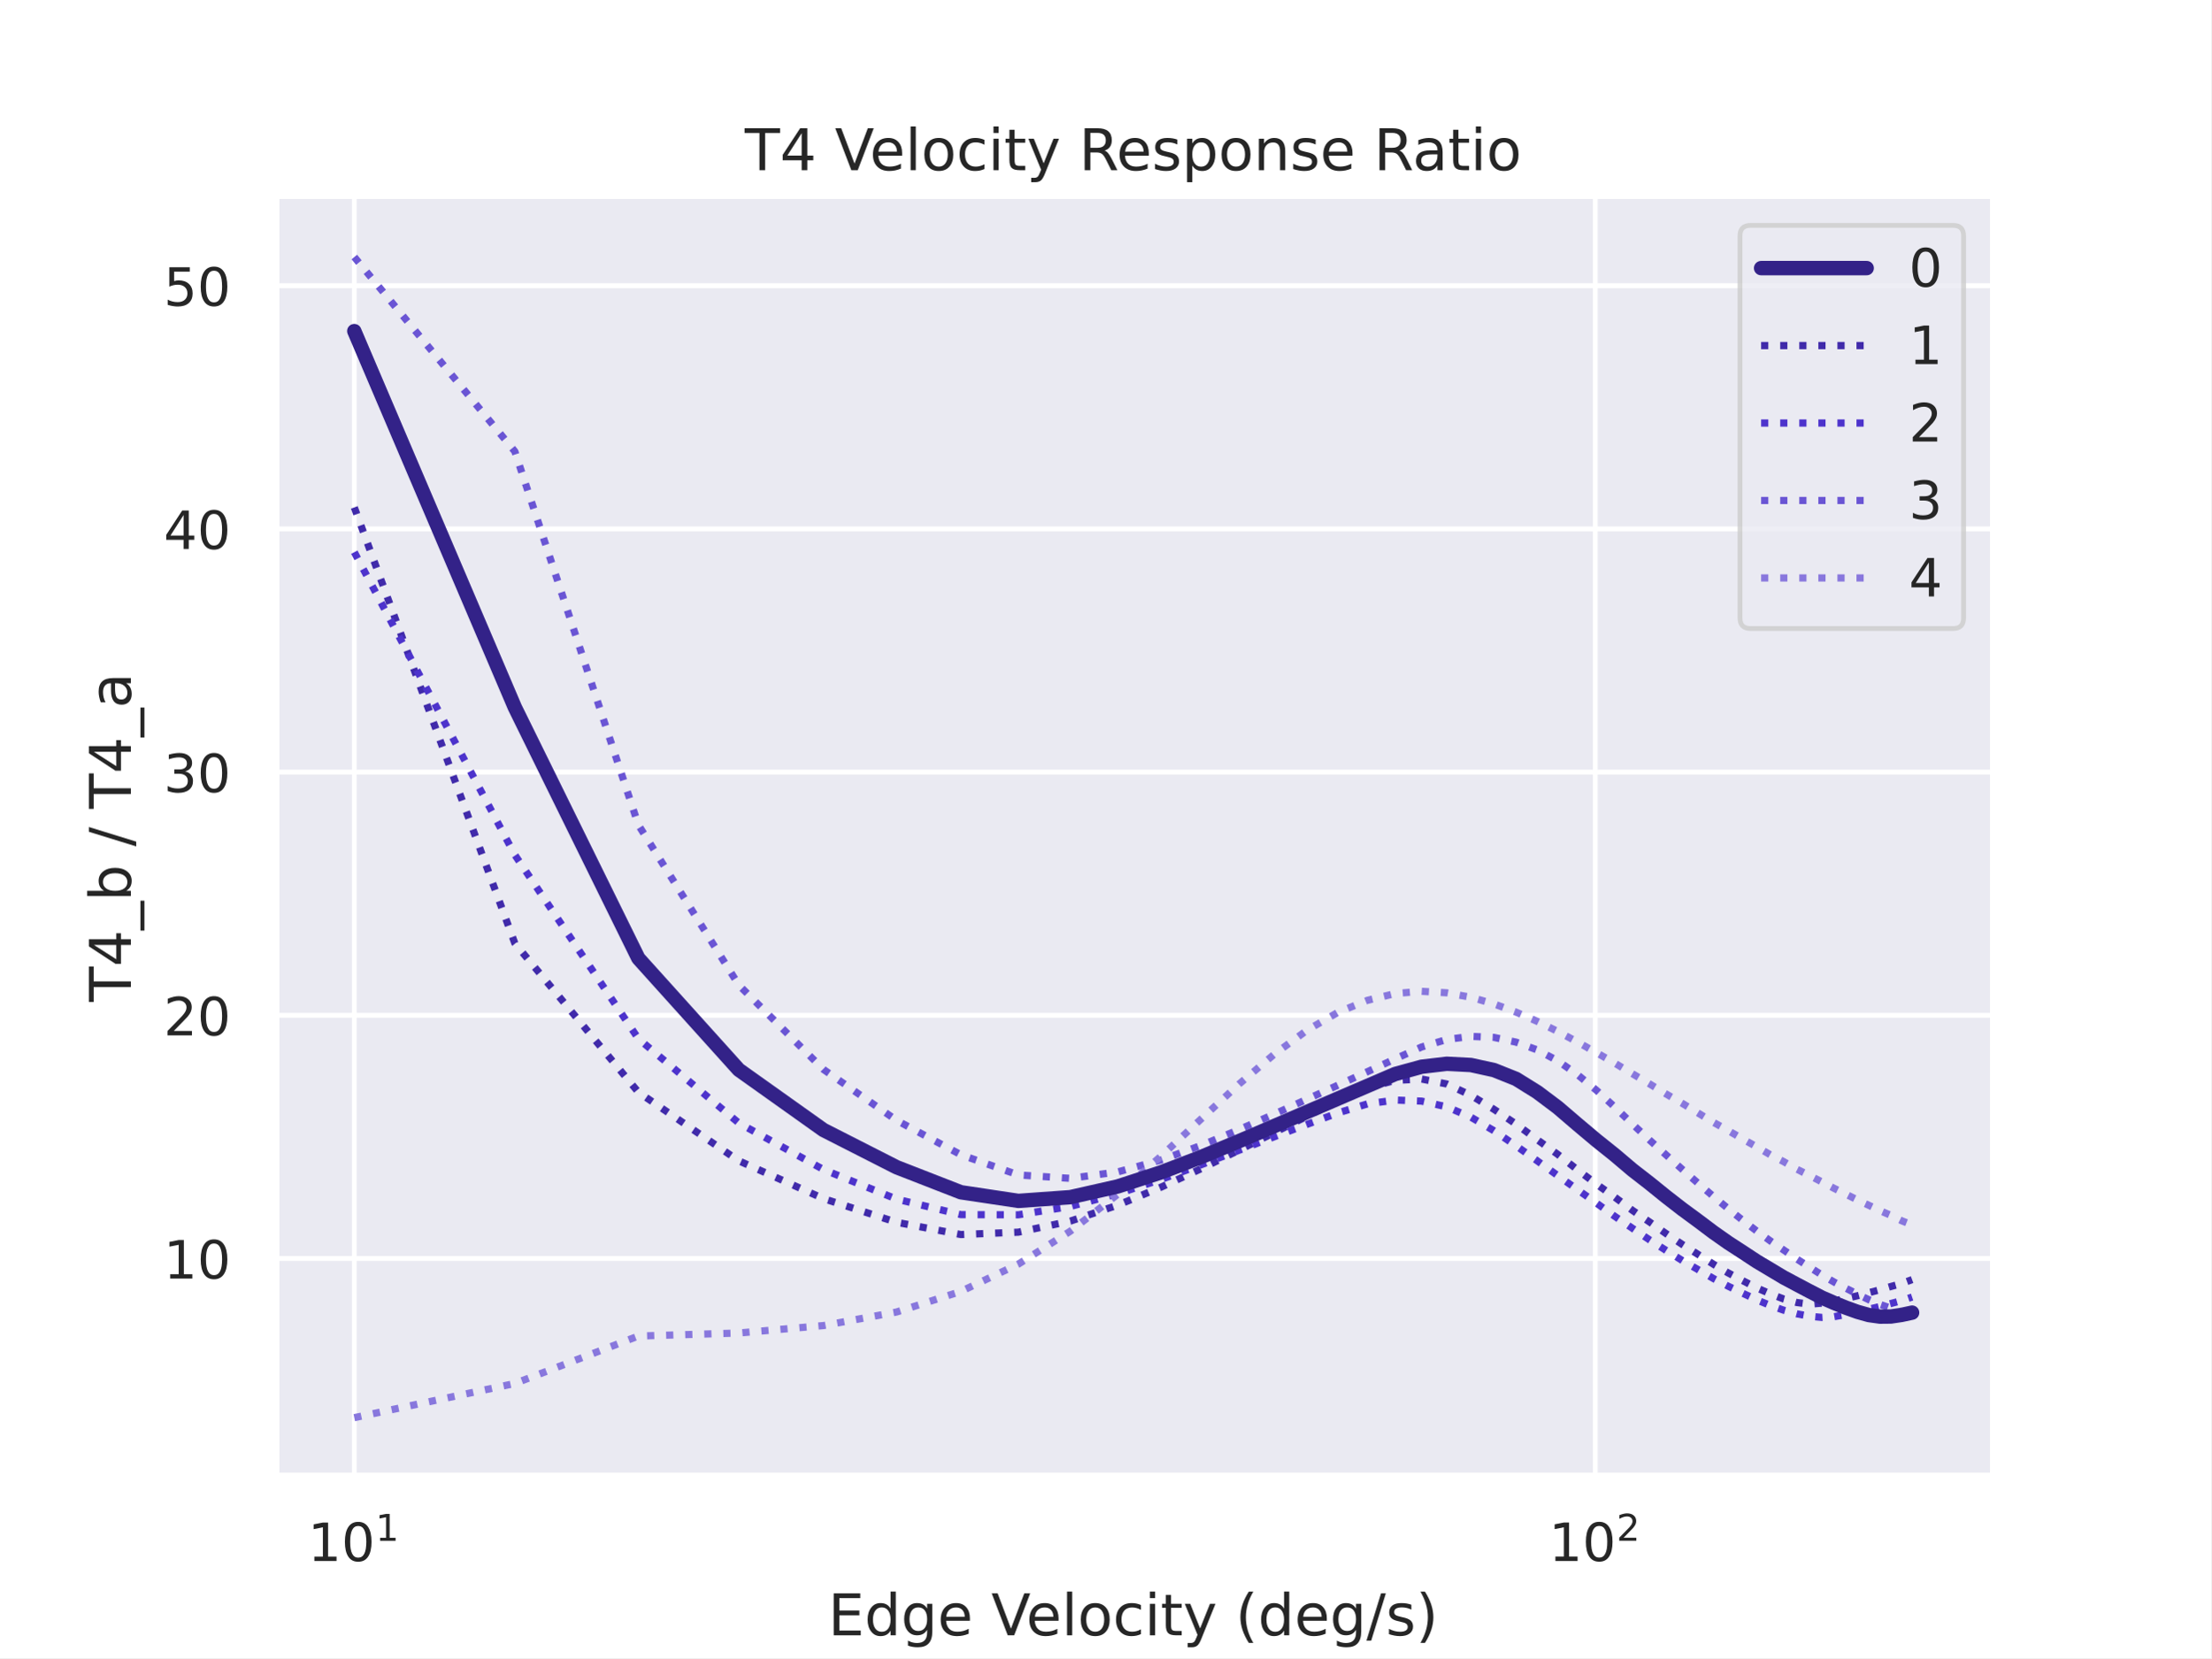
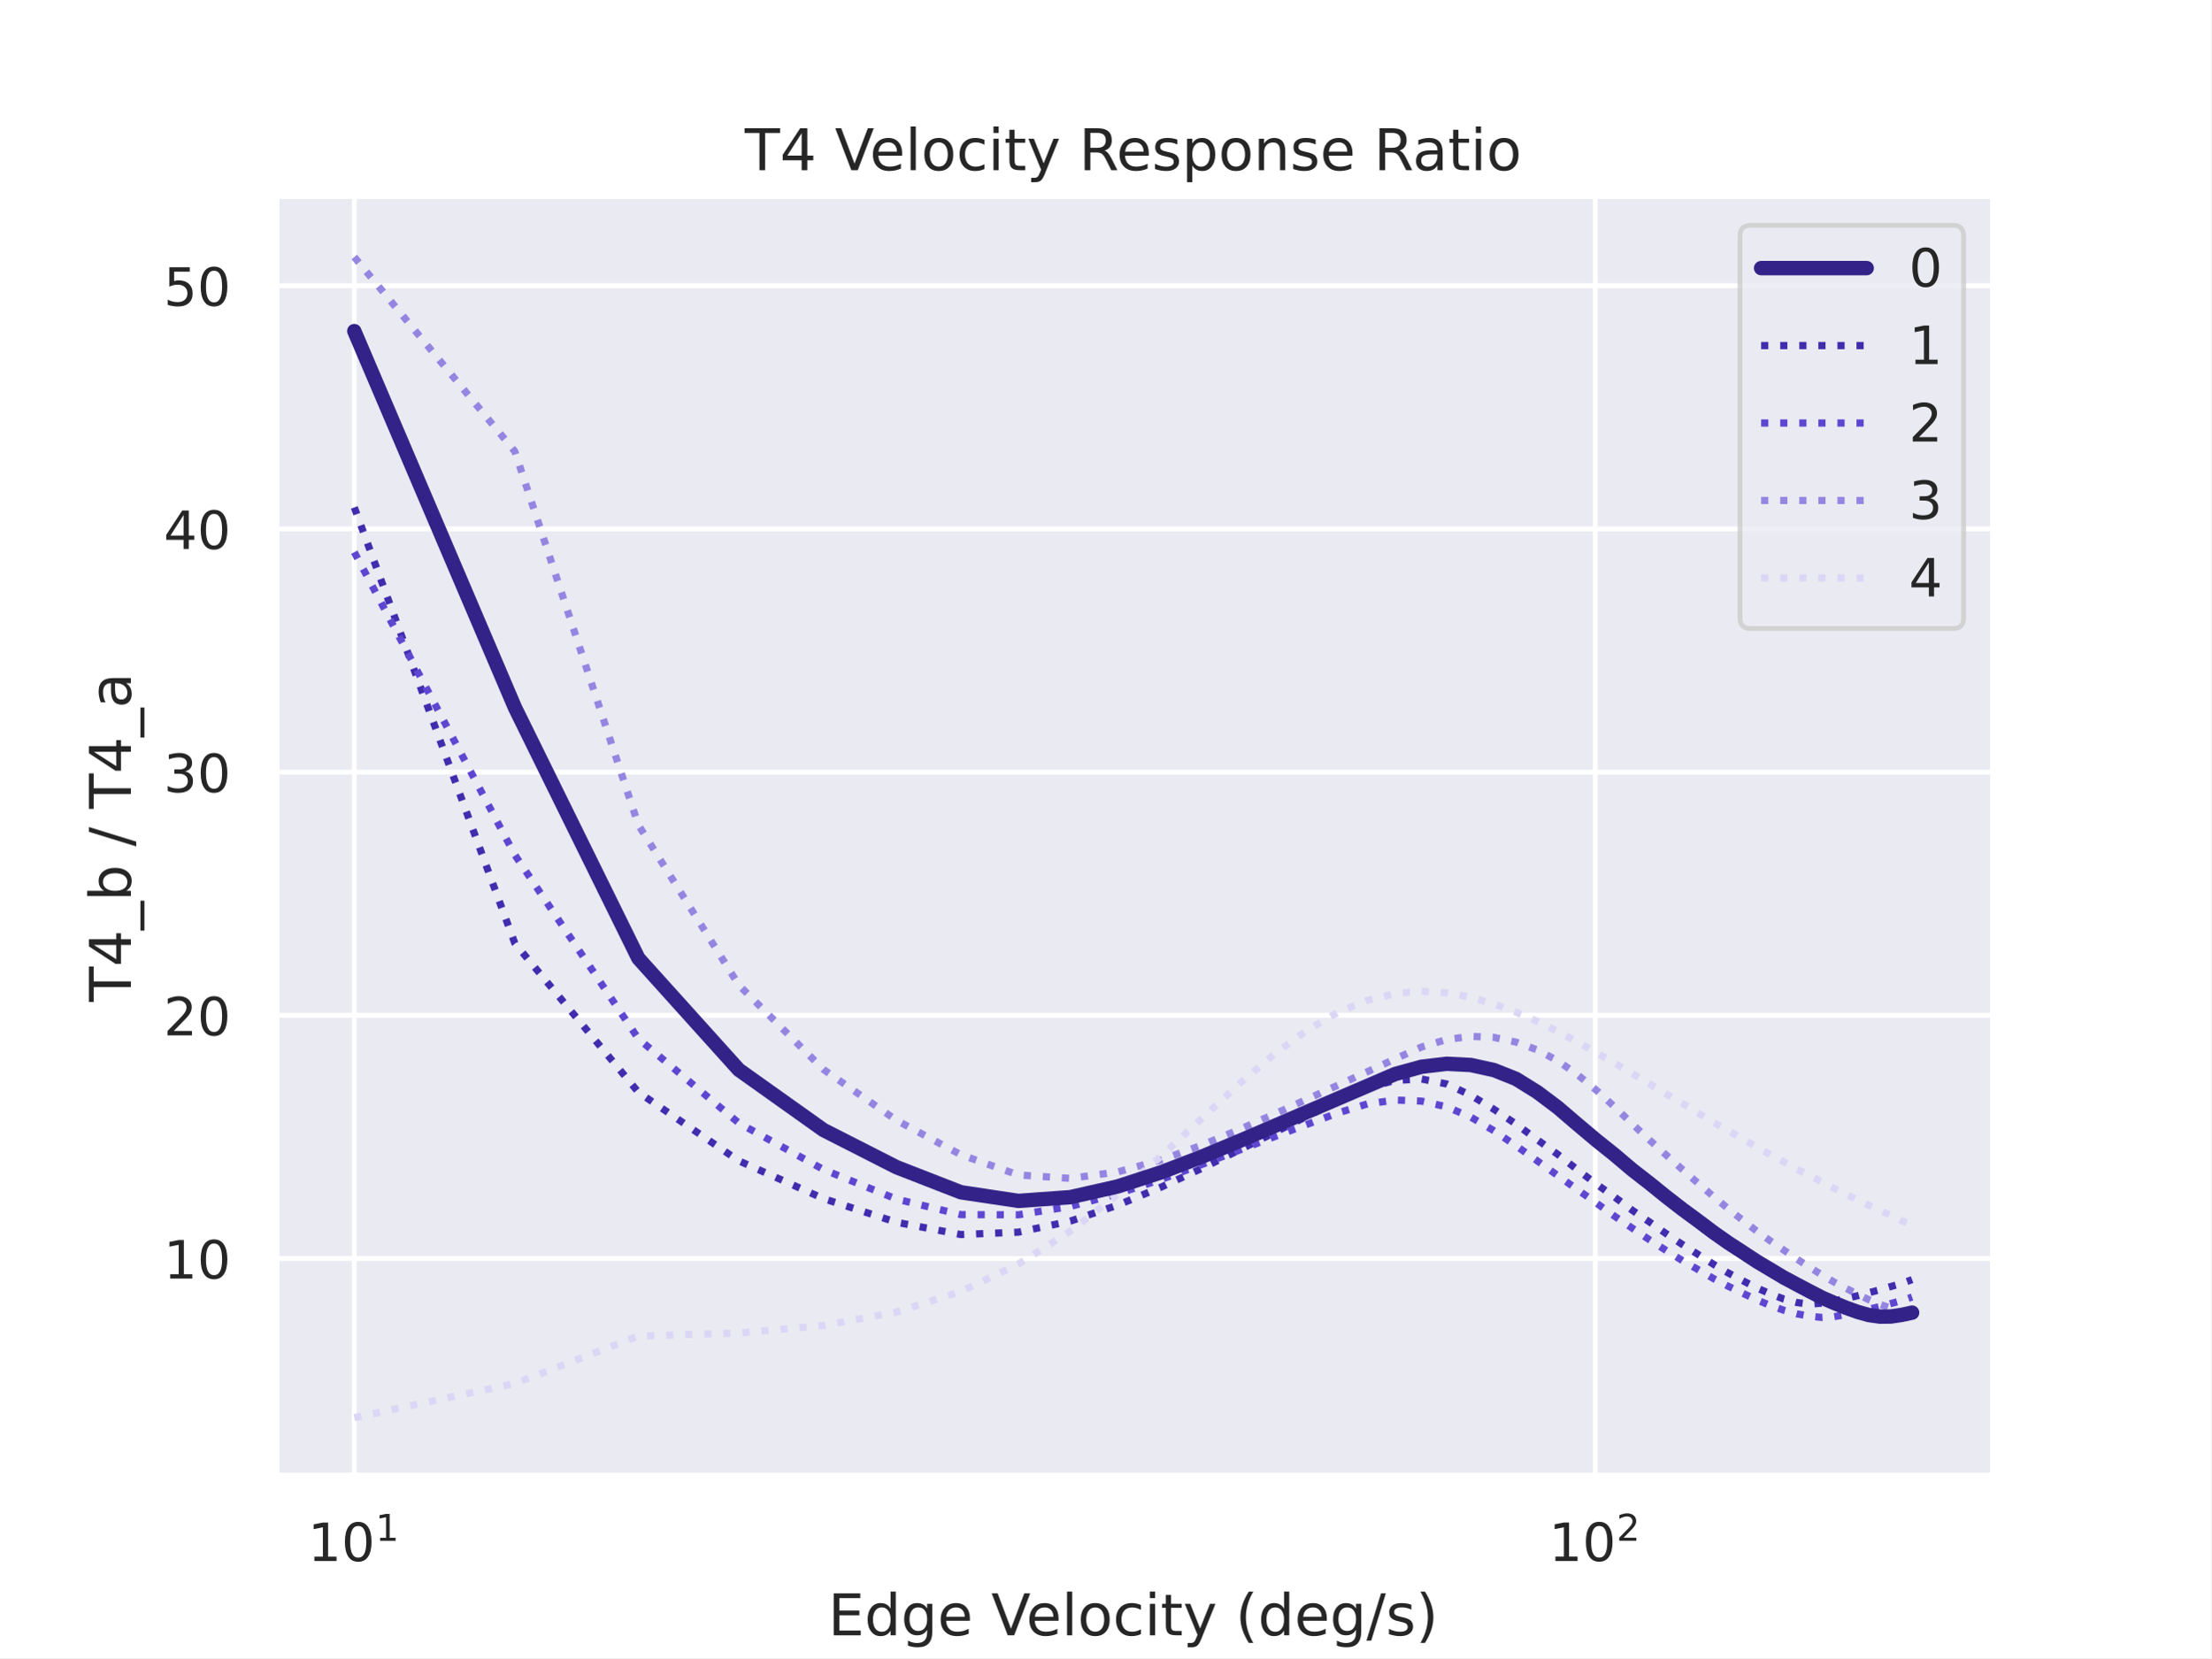
<svg xmlns="http://www.w3.org/2000/svg" xmlns:xlink="http://www.w3.org/1999/xlink" width="460.8pt" height="345.6pt" viewBox="0 0 460.8 345.6" version="1.1">
  <defs>
    <style type="text/css">*{stroke-linejoin: round; stroke-linecap: butt}</style>
  </defs>
  <g id="figure_1">
    <g id="patch_1">
      <path d="M 0 345.6  L 460.8 345.6  L 460.8 0  L 0 0  z " style="fill: #ffffff" />
    </g>
    <g id="axes_1">
      <g id="patch_2">
        <path d="M 57.6 307.584  L 414.72 307.584  L 414.72 41.472  L 57.6 41.472  z " style="fill: #eaeaf2" />
      </g>
      <g id="matplotlib.axis_1">
        <g id="xtick_1">
          <g id="line2d_1">
-             <path d="M 73.833 307.584  L 73.833 41.472  " clip-path="url(#pd78fe7f6a6)" style="fill: none; stroke: #ffffff; stroke-linecap: round" />
+             <path d="M 73.833 307.584  L 73.833 41.472  " clip-path="url(#p788ebb949f)" style="fill: none; stroke: #ffffff; stroke-linecap: round" />
          </g>
          <g id="text_1">
            <g style="fill: #262626" transform="translate(64.15273 325.4423) scale(0.11 -0.11)">
              <defs>
                <path id="DejaVuSans-31" d="M 794 531  L 1825 531  L 1825 4091  L 703 3866  L 703 4441  L 1819 4666  L 2450 4666  L 2450 531  L 3481 531  L 3481 0  L 794 0  L 794 531  z " transform="scale(0.015625)" />
                <path id="DejaVuSans-30" d="M 2034 4250  Q 1547 4250 1301 3770  Q 1056 3291 1056 2328  Q 1056 1369 1301 889  Q 1547 409 2034 409  Q 2525 409 2770 889  Q 3016 1369 3016 2328  Q 3016 3291 2770 3770  Q 2525 4250 2034 4250  z M 2034 4750  Q 2819 4750 3233 4129  Q 3647 3509 3647 2328  Q 3647 1150 3233 529  Q 2819 -91 2034 -91  Q 1250 -91 836 529  Q 422 1150 422 2328  Q 422 3509 836 4129  Q 1250 4750 2034 4750  z " transform="scale(0.015625)" />
              </defs>
              <use xlink:href="#DejaVuSans-31" transform="translate(0 0.684375)" />
              <use xlink:href="#DejaVuSans-30" transform="translate(63.62305 0.684375)" />
              <use xlink:href="#DejaVuSans-31" transform="translate(128.2031 38.96563) scale(0.7)" />
            </g>
          </g>
        </g>
        <g id="xtick_2">
          <g id="line2d_2">
-             <path d="M 332.465 307.584  L 332.465 41.472  " clip-path="url(#pd78fe7f6a6)" style="fill: none; stroke: #ffffff; stroke-linecap: round" />
+             <path d="M 332.465 307.584  L 332.465 41.472  " clip-path="url(#p788ebb949f)" style="fill: none; stroke: #ffffff; stroke-linecap: round" />
          </g>
          <g id="text_2">
            <g style="fill: #262626" transform="translate(322.7855 325.4423) scale(0.11 -0.11)">
              <defs>
                <path id="DejaVuSans-32" d="M 1228 531  L 3431 531  L 3431 0  L 469 0  L 469 531  Q 828 903 1448 1529  Q 2069 2156 2228 2338  Q 2531 2678 2651 2914  Q 2772 3150 2772 3378  Q 2772 3750 2511 3984  Q 2250 4219 1831 4219  Q 1534 4219 1204 4116  Q 875 4013 500 3803  L 500 4441  Q 881 4594 1212 4672  Q 1544 4750 1819 4750  Q 2544 4750 2975 4387  Q 3406 4025 3406 3419  Q 3406 3131 3298 2873  Q 3191 2616 2906 2266  Q 2828 2175 2409 1742  Q 1991 1309 1228 531  z " transform="scale(0.015625)" />
              </defs>
              <use xlink:href="#DejaVuSans-31" transform="translate(0 0.765625)" />
              <use xlink:href="#DejaVuSans-30" transform="translate(63.62305 0.765625)" />
              <use xlink:href="#DejaVuSans-32" transform="translate(128.2031 39.04688) scale(0.7)" />
            </g>
          </g>
        </g>
        <g id="xtick_3" />
        <g id="xtick_4" />
        <g id="xtick_5" />
        <g id="xtick_6" />
        <g id="xtick_7" />
        <g id="xtick_8" />
        <g id="xtick_9" />
        <g id="xtick_10" />
        <g id="xtick_11" />
        <g id="xtick_12" />
        <g id="text_3">
          <g style="fill: #262626" transform="translate(172.5675 340.8481) scale(0.12 -0.12)">
            <defs>
              <path id="DejaVuSans-45" d="M 628 4666  L 3578 4666  L 3578 4134  L 1259 4134  L 1259 2753  L 3481 2753  L 3481 2222  L 1259 2222  L 1259 531  L 3634 531  L 3634 0  L 628 0  L 628 4666  z " transform="scale(0.015625)" />
              <path id="DejaVuSans-64" d="M 2906 2969  L 2906 4863  L 3481 4863  L 3481 0  L 2906 0  L 2906 525  Q 2725 213 2448 61  Q 2172 -91 1784 -91  Q 1150 -91 751 415  Q 353 922 353 1747  Q 353 2572 751 3078  Q 1150 3584 1784 3584  Q 2172 3584 2448 3432  Q 2725 3281 2906 2969  z M 947 1747  Q 947 1113 1208 752  Q 1469 391 1925 391  Q 2381 391 2643 752  Q 2906 1113 2906 1747  Q 2906 2381 2643 2742  Q 2381 3103 1925 3103  Q 1469 3103 1208 2742  Q 947 2381 947 1747  z " transform="scale(0.015625)" />
              <path id="DejaVuSans-67" d="M 2906 1791  Q 2906 2416 2648 2759  Q 2391 3103 1925 3103  Q 1463 3103 1205 2759  Q 947 2416 947 1791  Q 947 1169 1205 825  Q 1463 481 1925 481  Q 2391 481 2648 825  Q 2906 1169 2906 1791  z M 3481 434  Q 3481 -459 3084 -895  Q 2688 -1331 1869 -1331  Q 1566 -1331 1297 -1286  Q 1028 -1241 775 -1147  L 775 -588  Q 1028 -725 1275 -790  Q 1522 -856 1778 -856  Q 2344 -856 2625 -561  Q 2906 -266 2906 331  L 2906 616  Q 2728 306 2450 153  Q 2172 0 1784 0  Q 1141 0 747 490  Q 353 981 353 1791  Q 353 2603 747 3093  Q 1141 3584 1784 3584  Q 2172 3584 2450 3431  Q 2728 3278 2906 2969  L 2906 3500  L 3481 3500  L 3481 434  z " transform="scale(0.015625)" />
              <path id="DejaVuSans-65" d="M 3597 1894  L 3597 1613  L 953 1613  Q 991 1019 1311 708  Q 1631 397 2203 397  Q 2534 397 2845 478  Q 3156 559 3463 722  L 3463 178  Q 3153 47 2828 -22  Q 2503 -91 2169 -91  Q 1331 -91 842 396  Q 353 884 353 1716  Q 353 2575 817 3079  Q 1281 3584 2069 3584  Q 2775 3584 3186 3129  Q 3597 2675 3597 1894  z M 3022 2063  Q 3016 2534 2758 2815  Q 2500 3097 2075 3097  Q 1594 3097 1305 2825  Q 1016 2553 972 2059  L 3022 2063  z " transform="scale(0.015625)" />
              <path id="DejaVuSans-20" transform="scale(0.015625)" />
              <path id="DejaVuSans-56" d="M 1831 0  L 50 4666  L 709 4666  L 2188 738  L 3669 4666  L 4325 4666  L 2547 0  L 1831 0  z " transform="scale(0.015625)" />
              <path id="DejaVuSans-6c" d="M 603 4863  L 1178 4863  L 1178 0  L 603 0  L 603 4863  z " transform="scale(0.015625)" />
              <path id="DejaVuSans-6f" d="M 1959 3097  Q 1497 3097 1228 2736  Q 959 2375 959 1747  Q 959 1119 1226 758  Q 1494 397 1959 397  Q 2419 397 2687 759  Q 2956 1122 2956 1747  Q 2956 2369 2687 2733  Q 2419 3097 1959 3097  z M 1959 3584  Q 2709 3584 3137 3096  Q 3566 2609 3566 1747  Q 3566 888 3137 398  Q 2709 -91 1959 -91  Q 1206 -91 779 398  Q 353 888 353 1747  Q 353 2609 779 3096  Q 1206 3584 1959 3584  z " transform="scale(0.015625)" />
              <path id="DejaVuSans-63" d="M 3122 3366  L 3122 2828  Q 2878 2963 2633 3030  Q 2388 3097 2138 3097  Q 1578 3097 1268 2742  Q 959 2388 959 1747  Q 959 1106 1268 751  Q 1578 397 2138 397  Q 2388 397 2633 464  Q 2878 531 3122 666  L 3122 134  Q 2881 22 2623 -34  Q 2366 -91 2075 -91  Q 1284 -91 818 406  Q 353 903 353 1747  Q 353 2603 823 3093  Q 1294 3584 2113 3584  Q 2378 3584 2631 3529  Q 2884 3475 3122 3366  z " transform="scale(0.015625)" />
              <path id="DejaVuSans-69" d="M 603 3500  L 1178 3500  L 1178 0  L 603 0  L 603 3500  z M 603 4863  L 1178 4863  L 1178 4134  L 603 4134  L 603 4863  z " transform="scale(0.015625)" />
              <path id="DejaVuSans-74" d="M 1172 4494  L 1172 3500  L 2356 3500  L 2356 3053  L 1172 3053  L 1172 1153  Q 1172 725 1289 603  Q 1406 481 1766 481  L 2356 481  L 2356 0  L 1766 0  Q 1100 0 847 248  Q 594 497 594 1153  L 594 3053  L 172 3053  L 172 3500  L 594 3500  L 594 4494  L 1172 4494  z " transform="scale(0.015625)" />
              <path id="DejaVuSans-79" d="M 2059 -325  Q 1816 -950 1584 -1140  Q 1353 -1331 966 -1331  L 506 -1331  L 506 -850  L 844 -850  Q 1081 -850 1212 -737  Q 1344 -625 1503 -206  L 1606 56  L 191 3500  L 800 3500  L 1894 763  L 2988 3500  L 3597 3500  L 2059 -325  z " transform="scale(0.015625)" />
              <path id="DejaVuSans-28" d="M 1984 4856  Q 1566 4138 1362 3434  Q 1159 2731 1159 2009  Q 1159 1288 1364 580  Q 1569 -128 1984 -844  L 1484 -844  Q 1016 -109 783 600  Q 550 1309 550 2009  Q 550 2706 781 3412  Q 1013 4119 1484 4856  L 1984 4856  z " transform="scale(0.015625)" />
              <path id="DejaVuSans-2f" d="M 1625 4666  L 2156 4666  L 531 -594  L 0 -594  L 1625 4666  z " transform="scale(0.015625)" />
              <path id="DejaVuSans-73" d="M 2834 3397  L 2834 2853  Q 2591 2978 2328 3040  Q 2066 3103 1784 3103  Q 1356 3103 1142 2972  Q 928 2841 928 2578  Q 928 2378 1081 2264  Q 1234 2150 1697 2047  L 1894 2003  Q 2506 1872 2764 1633  Q 3022 1394 3022 966  Q 3022 478 2636 193  Q 2250 -91 1575 -91  Q 1294 -91 989 -36  Q 684 19 347 128  L 347 722  Q 666 556 975 473  Q 1284 391 1588 391  Q 1994 391 2212 530  Q 2431 669 2431 922  Q 2431 1156 2273 1281  Q 2116 1406 1581 1522  L 1381 1569  Q 847 1681 609 1914  Q 372 2147 372 2553  Q 372 3047 722 3315  Q 1072 3584 1716 3584  Q 2034 3584 2315 3537  Q 2597 3491 2834 3397  z " transform="scale(0.015625)" />
              <path id="DejaVuSans-29" d="M 513 4856  L 1013 4856  Q 1481 4119 1714 3412  Q 1947 2706 1947 2009  Q 1947 1309 1714 600  Q 1481 -109 1013 -844  L 513 -844  Q 928 -128 1133 580  Q 1338 1288 1338 2009  Q 1338 2731 1133 3434  Q 928 4138 513 4856  z " transform="scale(0.015625)" />
            </defs>
            <use xlink:href="#DejaVuSans-45" />
            <use xlink:href="#DejaVuSans-64" x="63.184" />
            <use xlink:href="#DejaVuSans-67" x="126.66" />
            <use xlink:href="#DejaVuSans-65" x="190.137" />
            <use xlink:href="#DejaVuSans-20" x="251.66" />
            <use xlink:href="#DejaVuSans-56" x="283.447" />
            <use xlink:href="#DejaVuSans-65" x="344.105" />
            <use xlink:href="#DejaVuSans-6c" x="405.629" />
            <use xlink:href="#DejaVuSans-6f" x="433.412" />
            <use xlink:href="#DejaVuSans-63" x="494.594" />
            <use xlink:href="#DejaVuSans-69" x="549.574" />
            <use xlink:href="#DejaVuSans-74" x="577.357" />
            <use xlink:href="#DejaVuSans-79" x="616.566" />
            <use xlink:href="#DejaVuSans-20" x="675.746" />
            <use xlink:href="#DejaVuSans-28" x="707.533" />
            <use xlink:href="#DejaVuSans-64" x="746.547" />
            <use xlink:href="#DejaVuSans-65" x="810.023" />
            <use xlink:href="#DejaVuSans-67" x="871.547" />
            <use xlink:href="#DejaVuSans-2f" x="935.023" />
            <use xlink:href="#DejaVuSans-73" x="968.715" />
            <use xlink:href="#DejaVuSans-29" x="1020.814" />
          </g>
        </g>
      </g>
      <g id="matplotlib.axis_2">
        <g id="ytick_1">
          <g id="line2d_3">
-             <path d="M 57.6 262.308  L 414.72 262.308  " clip-path="url(#pd78fe7f6a6)" style="fill: none; stroke: #ffffff; stroke-linecap: round" />
+             <path d="M 57.6 262.308  L 414.72 262.308  " clip-path="url(#p788ebb949f)" style="fill: none; stroke: #ffffff; stroke-linecap: round" />
          </g>
          <g id="text_4">
            <g style="fill: #262626" transform="translate(34.1025 266.4875) scale(0.11 -0.11)">
              <use xlink:href="#DejaVuSans-31" />
              <use xlink:href="#DejaVuSans-30" x="63.623" />
            </g>
          </g>
        </g>
        <g id="ytick_2">
          <g id="line2d_4">
-             <path d="M 57.6 211.618  L 414.72 211.618  " clip-path="url(#pd78fe7f6a6)" style="fill: none; stroke: #ffffff; stroke-linecap: round" />
+             <path d="M 57.6 211.618  L 414.72 211.618  " clip-path="url(#p788ebb949f)" style="fill: none; stroke: #ffffff; stroke-linecap: round" />
          </g>
          <g id="text_5">
            <g style="fill: #262626" transform="translate(34.1025 215.797) scale(0.11 -0.11)">
              <use xlink:href="#DejaVuSans-32" />
              <use xlink:href="#DejaVuSans-30" x="63.623" />
            </g>
          </g>
        </g>
        <g id="ytick_3">
          <g id="line2d_5">
-             <path d="M 57.6 160.927  L 414.72 160.927  " clip-path="url(#pd78fe7f6a6)" style="fill: none; stroke: #ffffff; stroke-linecap: round" />
+             <path d="M 57.6 160.927  L 414.72 160.927  " clip-path="url(#p788ebb949f)" style="fill: none; stroke: #ffffff; stroke-linecap: round" />
          </g>
          <g id="text_6">
            <g style="fill: #262626" transform="translate(34.1025 165.1065) scale(0.11 -0.11)">
              <defs>
                <path id="DejaVuSans-33" d="M 2597 2516  Q 3050 2419 3304 2112  Q 3559 1806 3559 1356  Q 3559 666 3084 287  Q 2609 -91 1734 -91  Q 1441 -91 1130 -33  Q 819 25 488 141  L 488 750  Q 750 597 1062 519  Q 1375 441 1716 441  Q 2309 441 2620 675  Q 2931 909 2931 1356  Q 2931 1769 2642 2001  Q 2353 2234 1838 2234  L 1294 2234  L 1294 2753  L 1863 2753  Q 2328 2753 2575 2939  Q 2822 3125 2822 3475  Q 2822 3834 2567 4026  Q 2313 4219 1838 4219  Q 1578 4219 1281 4162  Q 984 4106 628 3988  L 628 4550  Q 988 4650 1302 4700  Q 1616 4750 1894 4750  Q 2613 4750 3031 4423  Q 3450 4097 3450 3541  Q 3450 3153 3228 2886  Q 3006 2619 2597 2516  z " transform="scale(0.015625)" />
              </defs>
              <use xlink:href="#DejaVuSans-33" />
              <use xlink:href="#DejaVuSans-30" x="63.623" />
            </g>
          </g>
        </g>
        <g id="ytick_4">
          <g id="line2d_6">
-             <path d="M 57.6 110.237  L 414.72 110.237  " clip-path="url(#pd78fe7f6a6)" style="fill: none; stroke: #ffffff; stroke-linecap: round" />
+             <path d="M 57.6 110.237  L 414.72 110.237  " clip-path="url(#p788ebb949f)" style="fill: none; stroke: #ffffff; stroke-linecap: round" />
          </g>
          <g id="text_7">
            <g style="fill: #262626" transform="translate(34.1025 114.416) scale(0.11 -0.11)">
              <defs>
                <path id="DejaVuSans-34" d="M 2419 4116  L 825 1625  L 2419 1625  L 2419 4116  z M 2253 4666  L 3047 4666  L 3047 1625  L 3713 1625  L 3713 1100  L 3047 1100  L 3047 0  L 2419 0  L 2419 1100  L 313 1100  L 313 1709  L 2253 4666  z " transform="scale(0.015625)" />
              </defs>
              <use xlink:href="#DejaVuSans-34" />
              <use xlink:href="#DejaVuSans-30" x="63.623" />
            </g>
          </g>
        </g>
        <g id="ytick_5">
          <g id="line2d_7">
-             <path d="M 57.6 59.546  L 414.72 59.546  " clip-path="url(#pd78fe7f6a6)" style="fill: none; stroke: #ffffff; stroke-linecap: round" />
+             <path d="M 57.6 59.546  L 414.72 59.546  " clip-path="url(#p788ebb949f)" style="fill: none; stroke: #ffffff; stroke-linecap: round" />
          </g>
          <g id="text_8">
            <g style="fill: #262626" transform="translate(34.1025 63.72548) scale(0.11 -0.11)">
              <defs>
                <path id="DejaVuSans-35" d="M 691 4666  L 3169 4666  L 3169 4134  L 1269 4134  L 1269 2991  Q 1406 3038 1543 3061  Q 1681 3084 1819 3084  Q 2600 3084 3056 2656  Q 3513 2228 3513 1497  Q 3513 744 3044 326  Q 2575 -91 1722 -91  Q 1428 -91 1123 -41  Q 819 9 494 109  L 494 744  Q 775 591 1075 516  Q 1375 441 1709 441  Q 2250 441 2565 725  Q 2881 1009 2881 1497  Q 2881 1984 2565 2268  Q 2250 2553 1709 2553  Q 1456 2553 1204 2497  Q 953 2441 691 2322  L 691 4666  z " transform="scale(0.015625)" />
              </defs>
              <use xlink:href="#DejaVuSans-35" />
              <use xlink:href="#DejaVuSans-30" x="63.623" />
            </g>
          </g>
        </g>
        <g id="text_9">
          <g style="fill: #262626" transform="translate(27.27313 208.8133) rotate(-90) scale(0.12 -0.12)">
            <defs>
              <path id="DejaVuSans-54" d="M -19 4666  L 3928 4666  L 3928 4134  L 2272 4134  L 2272 0  L 1638 0  L 1638 4134  L -19 4134  L -19 4666  z " transform="scale(0.015625)" />
              <path id="DejaVuSans-5f" d="M 3263 -1063  L 3263 -1509  L -63 -1509  L -63 -1063  L 3263 -1063  z " transform="scale(0.015625)" />
              <path id="DejaVuSans-62" d="M 3116 1747  Q 3116 2381 2855 2742  Q 2594 3103 2138 3103  Q 1681 3103 1420 2742  Q 1159 2381 1159 1747  Q 1159 1113 1420 752  Q 1681 391 2138 391  Q 2594 391 2855 752  Q 3116 1113 3116 1747  z M 1159 2969  Q 1341 3281 1617 3432  Q 1894 3584 2278 3584  Q 2916 3584 3314 3078  Q 3713 2572 3713 1747  Q 3713 922 3314 415  Q 2916 -91 2278 -91  Q 1894 -91 1617 61  Q 1341 213 1159 525  L 1159 0  L 581 0  L 581 4863  L 1159 4863  L 1159 2969  z " transform="scale(0.015625)" />
              <path id="DejaVuSans-61" d="M 2194 1759  Q 1497 1759 1228 1600  Q 959 1441 959 1056  Q 959 750 1161 570  Q 1363 391 1709 391  Q 2188 391 2477 730  Q 2766 1069 2766 1631  L 2766 1759  L 2194 1759  z M 3341 1997  L 3341 0  L 2766 0  L 2766 531  Q 2569 213 2275 61  Q 1981 -91 1556 -91  Q 1019 -91 701 211  Q 384 513 384 1019  Q 384 1609 779 1909  Q 1175 2209 1959 2209  L 2766 2209  L 2766 2266  Q 2766 2663 2505 2880  Q 2244 3097 1772 3097  Q 1472 3097 1187 3025  Q 903 2953 641 2809  L 641 3341  Q 956 3463 1253 3523  Q 1550 3584 1831 3584  Q 2591 3584 2966 3190  Q 3341 2797 3341 1997  z " transform="scale(0.015625)" />
            </defs>
            <use xlink:href="#DejaVuSans-54" />
            <use xlink:href="#DejaVuSans-34" x="61.084" />
            <use xlink:href="#DejaVuSans-5f" x="124.707" />
            <use xlink:href="#DejaVuSans-62" x="174.707" />
            <use xlink:href="#DejaVuSans-20" x="238.184" />
            <use xlink:href="#DejaVuSans-2f" x="269.971" />
            <use xlink:href="#DejaVuSans-20" x="303.662" />
            <use xlink:href="#DejaVuSans-54" x="335.449" />
            <use xlink:href="#DejaVuSans-34" x="396.533" />
            <use xlink:href="#DejaVuSans-5f" x="460.156" />
            <use xlink:href="#DejaVuSans-61" x="510.156" />
          </g>
        </g>
      </g>
      <g id="line2d_8">
-         <path d="M 73.833 105.756  L 107.286 196.61  L 133.029 227.645  L 153.958 241.946  L 171.593 249.823  L 186.832 254.761  L 200.247 257.318  L 212.231 256.827  L 223.058 254.519  L 232.932 251.195  L 242.008 247.425  L 250.405 243.555  L 258.218 239.723  L 265.523 236.089  L 272.381 232.655  L 278.845 229.404  L 284.957 226.742  L 290.753 225.189  L 296.265 224.902  L 301.519 225.938  L 306.538 228.303  L 311.343 231.217  L 315.95 234.297  L 320.376 237.558  L 324.634 240.604  L 328.737 243.809  L 332.694 246.8  L 336.518 249.522  L 340.215 252.283  L 343.794 254.717  L 347.263 257.154  L 350.628 259.409  L 353.895 261.471  L 357.07 263.502  L 360.158 265.32  L 363.163 266.917  L 366.089 268.43  L 368.941 269.679  L 371.723 270.754  L 374.437 271.478  L 377.088 271.842  L 379.677 271.619  L 382.208 271.163  L 384.683 270.652  L 387.105 270.08  L 389.475 269.438  L 391.797 268.826  L 394.072 268.148  L 396.301 267.529  L 398.487 266.714  " clip-path="url(#pd78fe7f6a6)" style="fill: none; stroke-dasharray: 1.5,2.475; stroke-dashoffset: 0; stroke: #402aaa; stroke-width: 1.5" />
+         <path d="M 73.833 105.756  L 107.286 196.61  L 133.029 227.645  L 153.958 241.946  L 171.593 249.823  L 186.832 254.761  L 200.247 257.318  L 212.231 256.827  L 223.058 254.519  L 232.932 251.195  L 242.008 247.425  L 250.405 243.555  L 258.218 239.723  L 265.523 236.089  L 272.381 232.655  L 278.845 229.404  L 284.957 226.742  L 290.753 225.189  L 296.265 224.902  L 301.519 225.938  L 306.538 228.303  L 311.343 231.217  L 315.95 234.297  L 320.376 237.558  L 324.634 240.604  L 328.737 243.809  L 332.694 246.8  L 336.518 249.522  L 340.215 252.283  L 343.794 254.717  L 347.263 257.154  L 350.628 259.409  L 353.895 261.471  L 357.07 263.502  L 360.158 265.32  L 363.163 266.917  L 366.089 268.43  L 368.941 269.679  L 371.723 270.754  L 374.437 271.478  L 377.088 271.842  L 379.677 271.619  L 382.208 271.163  L 384.683 270.652  L 387.105 270.08  L 389.475 269.438  L 391.797 268.826  L 394.072 268.148  L 396.301 267.529  L 398.487 266.714  " clip-path="url(#p788ebb949f)" style="fill: none; stroke-dasharray: 1.5,2.475; stroke-dashoffset: 0; stroke: #412cae; stroke-width: 1.5" />
      </g>
      <g id="line2d_9">
-         <path d="M 73.833 115.084  L 107.286 178.178  L 133.029 216.5  L 153.958 234.069  L 171.593 243.76  L 186.832 249.927  L 200.247 253.17  L 212.231 253.205  L 223.058 251.473  L 232.932 248.823  L 242.008 245.824  L 250.405 242.74  L 258.218 239.753  L 265.523 236.955  L 272.381 234.355  L 278.845 231.964  L 284.957 230.095  L 290.753 229.281  L 296.265 229.508  L 301.519 230.71  L 306.538 232.851  L 311.343 235.685  L 315.95 238.817  L 320.376 241.961  L 324.634 245.026  L 328.737 247.944  L 332.694 250.755  L 336.518 253.522  L 340.215 256.027  L 343.794 258.443  L 347.263 260.658  L 350.628 262.758  L 353.895 264.64  L 357.07 266.481  L 360.158 268.088  L 363.163 269.544  L 366.089 270.918  L 368.941 272.104  L 371.723 273.086  L 374.437 273.841  L 377.088 274.348  L 379.677 274.589  L 382.208 274.444  L 384.683 273.999  L 387.105 273.446  L 389.475 272.882  L 391.797 272.317  L 394.072 271.697  L 396.301 271.087  L 398.487 270.348  " clip-path="url(#pd78fe7f6a6)" style="fill: none; stroke-dasharray: 1.5,2.475; stroke-dashoffset: 0; stroke: #4d33cc; stroke-width: 1.5" />
+         <path d="M 73.833 115.084  L 107.286 178.178  L 133.029 216.5  L 153.958 234.069  L 171.593 243.76  L 186.832 249.927  L 200.247 253.17  L 212.231 253.205  L 223.058 251.473  L 232.932 248.823  L 242.008 245.824  L 250.405 242.74  L 258.218 239.753  L 265.523 236.955  L 272.381 234.355  L 278.845 231.964  L 284.957 230.095  L 290.753 229.281  L 296.265 229.508  L 301.519 230.71  L 306.538 232.851  L 311.343 235.685  L 315.95 238.817  L 320.376 241.961  L 324.634 245.026  L 328.737 247.944  L 332.694 250.755  L 336.518 253.522  L 340.215 256.027  L 343.794 258.443  L 347.263 260.658  L 350.628 262.758  L 353.895 264.64  L 357.07 266.481  L 360.158 268.088  L 363.163 269.544  L 366.089 270.918  L 368.941 272.104  L 371.723 273.086  L 374.437 273.841  L 377.088 274.348  L 379.677 274.589  L 382.208 274.444  L 384.683 273.999  L 387.105 273.446  L 389.475 272.882  L 391.797 272.317  L 394.072 271.697  L 396.301 271.087  L 398.487 270.348  " clip-path="url(#p788ebb949f)" style="fill: none; stroke-dasharray: 1.5,2.475; stroke-dashoffset: 0; stroke: #5e46d1; stroke-width: 1.5" />
      </g>
      <g id="line2d_10">
-         <path d="M 73.833 53.568  L 107.286 94.085  L 133.029 171.926  L 153.958 205.311  L 171.593 222.892  L 186.832 233.507  L 200.247 240.688  L 212.231 244.898  L 223.058 245.611  L 232.932 244.266  L 242.008 241.774  L 250.405 238.71  L 258.218 235.451  L 265.523 232.231  L 272.381 229.116  L 278.845 226.178  L 284.957 223.386  L 290.753 220.707  L 296.265 218.227  L 301.519 216.655  L 306.538 216.014  L 311.343 216.228  L 315.95 217.213  L 320.376 218.838  L 324.634 221.103  L 328.737 223.971  L 332.694 227.239  L 336.518 230.748  L 340.215 234.287  L 343.794 237.639  L 347.263 240.761  L 350.628 243.767  L 353.895 246.64  L 357.07 249.366  L 360.158 251.934  L 363.163 254.339  L 366.089 256.576  L 368.941 258.644  L 371.723 260.544  L 374.437 262.407  L 377.088 264.098  L 379.677 265.744  L 382.208 267.215  L 384.683 268.512  L 387.105 269.749  L 389.475 270.911  L 391.797 271.885  L 394.072 272.675  L 396.301 273.429  L 398.487 273.964  " clip-path="url(#pd78fe7f6a6)" style="fill: none; stroke-dasharray: 1.5,2.475; stroke-dashoffset: 0; stroke: #6a55d4; stroke-width: 1.5" />
+         <path d="M 73.833 53.568  L 107.286 94.085  L 133.029 171.926  L 153.958 205.311  L 171.593 222.892  L 186.832 233.507  L 200.247 240.688  L 212.231 244.898  L 223.058 245.611  L 232.932 244.266  L 242.008 241.774  L 250.405 238.71  L 258.218 235.451  L 265.523 232.231  L 272.381 229.116  L 278.845 226.178  L 284.957 223.386  L 290.753 220.707  L 296.265 218.227  L 301.519 216.655  L 306.538 216.014  L 311.343 216.228  L 315.95 217.213  L 320.376 218.838  L 324.634 221.103  L 328.737 223.971  L 332.694 227.239  L 336.518 230.748  L 340.215 234.287  L 343.794 237.639  L 347.263 240.761  L 350.628 243.767  L 353.895 246.64  L 357.07 249.366  L 360.158 251.934  L 363.163 254.339  L 366.089 256.576  L 368.941 258.644  L 371.723 260.544  L 374.437 262.407  L 377.088 264.098  L 379.677 265.744  L 382.208 267.215  L 384.683 268.512  L 387.105 269.749  L 389.475 270.911  L 391.797 271.885  L 394.072 272.675  L 396.301 273.429  L 398.487 273.964  " clip-path="url(#p788ebb949f)" style="fill: none; stroke-dasharray: 1.5,2.475; stroke-dashoffset: 0; stroke: #9585e1; stroke-width: 1.5" />
      </g>
      <g id="line2d_11">
-         <path d="M 73.833 295.488  L 107.286 288.362  L 133.029 278.477  L 153.958 277.844  L 171.593 276.295  L 186.832 273.471  L 200.247 269.175  L 212.231 263.478  L 223.058 256.62  L 232.932 248.943  L 242.008 240.943  L 250.405 233.153  L 258.218 225.956  L 265.523 219.764  L 272.381 214.738  L 278.845 210.999  L 284.957 208.508  L 290.753 207.083  L 296.265 206.624  L 301.519 206.932  L 306.538 207.863  L 311.343 209.245  L 315.95 210.963  L 320.376 212.891  L 324.634 214.988  L 328.737 217.181  L 332.694 219.401  L 336.518 221.594  L 340.215 223.812  L 343.794 225.934  L 347.263 228.044  L 350.628 230  L 353.895 231.999  L 357.07 233.923  L 360.158 235.646  L 363.163 237.39  L 366.089 239.034  L 368.941 240.692  L 371.723 242.123  L 374.437 243.683  L 377.088 245.01  L 379.677 246.342  L 382.208 247.68  L 384.683 248.9  L 387.105 250.125  L 389.475 251.23  L 391.797 252.339  L 394.072 253.326  L 396.301 254.441  L 398.487 255.31  " clip-path="url(#pd78fe7f6a6)" style="fill: none; stroke-dasharray: 1.5,2.475; stroke-dashoffset: 0; stroke: #8877dd; stroke-width: 1.5" />
+         <path d="M 73.833 295.488  L 107.286 288.362  L 133.029 278.477  L 153.958 277.844  L 171.593 276.295  L 186.832 273.471  L 200.247 269.175  L 212.231 263.478  L 223.058 256.62  L 232.932 248.943  L 242.008 240.943  L 250.405 233.153  L 258.218 225.956  L 265.523 219.764  L 272.381 214.738  L 278.845 210.999  L 284.957 208.508  L 290.753 207.083  L 296.265 206.624  L 301.519 206.932  L 306.538 207.863  L 311.343 209.245  L 315.95 210.963  L 320.376 212.891  L 324.634 214.988  L 328.737 217.181  L 332.694 219.401  L 336.518 221.594  L 340.215 223.812  L 343.794 225.934  L 347.263 228.044  L 350.628 230  L 353.895 231.999  L 357.07 233.923  L 360.158 235.646  L 363.163 237.39  L 366.089 239.034  L 368.941 240.692  L 371.723 242.123  L 374.437 243.683  L 377.088 245.01  L 379.677 246.342  L 382.208 247.68  L 384.683 248.9  L 387.105 250.125  L 389.475 251.23  L 391.797 252.339  L 394.072 253.326  L 396.301 254.441  L 398.487 255.31  " clip-path="url(#p788ebb949f)" style="fill: none; stroke-dasharray: 1.5,2.475; stroke-dashoffset: 0; stroke: #dbd6f5; stroke-width: 1.5" />
      </g>
      <g id="patch_3">
        <path d="M 57.6 307.584  L 57.6 41.472  " style="fill: none; stroke: #ffffff; stroke-width: 1.25; stroke-linejoin: miter; stroke-linecap: square" />
      </g>
      <g id="patch_4">
        <path d="M 57.6 307.584  L 414.72 307.584  " style="fill: none; stroke: #ffffff; stroke-width: 1.25; stroke-linejoin: miter; stroke-linecap: square" />
      </g>
      <g id="text_10">
        <g style="fill: #262626" transform="translate(155.2003 35.472) scale(0.12 -0.12)">
          <defs>
            <path id="DejaVuSans-52" d="M 2841 2188  Q 3044 2119 3236 1894  Q 3428 1669 3622 1275  L 4263 0  L 3584 0  L 2988 1197  Q 2756 1666 2539 1819  Q 2322 1972 1947 1972  L 1259 1972  L 1259 0  L 628 0  L 628 4666  L 2053 4666  Q 2853 4666 3247 4331  Q 3641 3997 3641 3322  Q 3641 2881 3436 2590  Q 3231 2300 2841 2188  z M 1259 4147  L 1259 2491  L 2053 2491  Q 2509 2491 2742 2702  Q 2975 2913 2975 3322  Q 2975 3731 2742 3939  Q 2509 4147 2053 4147  L 1259 4147  z " transform="scale(0.015625)" />
            <path id="DejaVuSans-70" d="M 1159 525  L 1159 -1331  L 581 -1331  L 581 3500  L 1159 3500  L 1159 2969  Q 1341 3281 1617 3432  Q 1894 3584 2278 3584  Q 2916 3584 3314 3078  Q 3713 2572 3713 1747  Q 3713 922 3314 415  Q 2916 -91 2278 -91  Q 1894 -91 1617 61  Q 1341 213 1159 525  z M 3116 1747  Q 3116 2381 2855 2742  Q 2594 3103 2138 3103  Q 1681 3103 1420 2742  Q 1159 2381 1159 1747  Q 1159 1113 1420 752  Q 1681 391 2138 391  Q 2594 391 2855 752  Q 3116 1113 3116 1747  z " transform="scale(0.015625)" />
            <path id="DejaVuSans-6e" d="M 3513 2113  L 3513 0  L 2938 0  L 2938 2094  Q 2938 2591 2744 2837  Q 2550 3084 2163 3084  Q 1697 3084 1428 2787  Q 1159 2491 1159 1978  L 1159 0  L 581 0  L 581 3500  L 1159 3500  L 1159 2956  Q 1366 3272 1645 3428  Q 1925 3584 2291 3584  Q 2894 3584 3203 3211  Q 3513 2838 3513 2113  z " transform="scale(0.015625)" />
          </defs>
          <use xlink:href="#DejaVuSans-54" />
          <use xlink:href="#DejaVuSans-34" x="61.084" />
          <use xlink:href="#DejaVuSans-20" x="124.707" />
          <use xlink:href="#DejaVuSans-56" x="156.494" />
          <use xlink:href="#DejaVuSans-65" x="217.152" />
          <use xlink:href="#DejaVuSans-6c" x="278.676" />
          <use xlink:href="#DejaVuSans-6f" x="306.459" />
          <use xlink:href="#DejaVuSans-63" x="367.641" />
          <use xlink:href="#DejaVuSans-69" x="422.621" />
          <use xlink:href="#DejaVuSans-74" x="450.404" />
          <use xlink:href="#DejaVuSans-79" x="489.613" />
          <use xlink:href="#DejaVuSans-20" x="548.793" />
          <use xlink:href="#DejaVuSans-52" x="580.58" />
          <use xlink:href="#DejaVuSans-65" x="645.562" />
          <use xlink:href="#DejaVuSans-73" x="707.086" />
          <use xlink:href="#DejaVuSans-70" x="759.186" />
          <use xlink:href="#DejaVuSans-6f" x="822.662" />
          <use xlink:href="#DejaVuSans-6e" x="883.844" />
          <use xlink:href="#DejaVuSans-73" x="947.223" />
          <use xlink:href="#DejaVuSans-65" x="999.322" />
          <use xlink:href="#DejaVuSans-20" x="1060.846" />
          <use xlink:href="#DejaVuSans-52" x="1092.633" />
          <use xlink:href="#DejaVuSans-61" x="1159.865" />
          <use xlink:href="#DejaVuSans-74" x="1221.145" />
          <use xlink:href="#DejaVuSans-69" x="1260.354" />
          <use xlink:href="#DejaVuSans-6f" x="1288.137" />
        </g>
      </g>
      <g id="legend_1">
        <g id="patch_5">
          <path d="M 364.821 131.002  L 407.02 131.002  Q 409.22 131.002 409.22 128.802  L 409.22 49.172  Q 409.22 46.972 407.02 46.972  L 364.821 46.972  Q 362.621 46.972 362.621 49.172  L 362.621 128.802  Q 362.621 131.002 364.821 131.002  z " style="fill: #eaeaf2; opacity: 0.8; stroke: #cccccc; stroke-linejoin: miter" />
        </g>
        <g id="line2d_12">
          <path d="M 367.021 55.88  L 378.021 55.88  L 389.021 55.88  " style="fill: none; stroke: #332288; stroke-width: 3; stroke-linecap: round" />
        </g>
        <g id="text_11">
          <g style="fill: #262626" transform="translate(397.8213 59.73028) scale(0.11 -0.11)">
            <use xlink:href="#DejaVuSans-30" />
          </g>
        </g>
        <g id="line2d_13">
-           <path d="M 367.021 72.026  L 378.021 72.026  L 389.021 72.026  " style="fill: none; stroke-dasharray: 1.5,2.475; stroke-dashoffset: 0; stroke: #402aaa; stroke-width: 1.5" />
+           <path d="M 367.021 72.026  L 378.021 72.026  L 389.021 72.026  " style="fill: none; stroke-dasharray: 1.5,2.475; stroke-dashoffset: 0; stroke: #412cae; stroke-width: 1.5" />
        </g>
        <g id="text_12">
          <g style="fill: #262626" transform="translate(397.8213 75.87622) scale(0.11 -0.11)">
            <use xlink:href="#DejaVuSans-31" />
          </g>
        </g>
        <g id="line2d_14">
-           <path d="M 367.021 88.172  L 378.021 88.172  L 389.021 88.172  " style="fill: none; stroke-dasharray: 1.5,2.475; stroke-dashoffset: 0; stroke: #4d33cc; stroke-width: 1.5" />
+           <path d="M 367.021 88.172  L 378.021 88.172  L 389.021 88.172  " style="fill: none; stroke-dasharray: 1.5,2.475; stroke-dashoffset: 0; stroke: #5e46d1; stroke-width: 1.5" />
        </g>
        <g id="text_13">
          <g style="fill: #262626" transform="translate(397.8213 92.02216) scale(0.11 -0.11)">
            <use xlink:href="#DejaVuSans-32" />
          </g>
        </g>
        <g id="line2d_15">
-           <path d="M 367.021 104.318  L 378.021 104.318  L 389.021 104.318  " style="fill: none; stroke-dasharray: 1.5,2.475; stroke-dashoffset: 0; stroke: #6a55d4; stroke-width: 1.5" />
+           <path d="M 367.021 104.318  L 378.021 104.318  L 389.021 104.318  " style="fill: none; stroke-dasharray: 1.5,2.475; stroke-dashoffset: 0; stroke: #9585e1; stroke-width: 1.5" />
        </g>
        <g id="text_14">
          <g style="fill: #262626" transform="translate(397.8213 108.1681) scale(0.11 -0.11)">
            <use xlink:href="#DejaVuSans-33" />
          </g>
        </g>
        <g id="line2d_16">
-           <path d="M 367.021 120.464  L 378.021 120.464  L 389.021 120.464  " style="fill: none; stroke-dasharray: 1.5,2.475; stroke-dashoffset: 0; stroke: #8877dd; stroke-width: 1.5" />
+           <path d="M 367.021 120.464  L 378.021 120.464  L 389.021 120.464  " style="fill: none; stroke-dasharray: 1.5,2.475; stroke-dashoffset: 0; stroke: #dbd6f5; stroke-width: 1.5" />
        </g>
        <g id="text_15">
          <g style="fill: #262626" transform="translate(397.8213 124.314) scale(0.11 -0.11)">
            <use xlink:href="#DejaVuSans-34" />
          </g>
        </g>
      </g>
      <g id="line2d_17">
-         <path d="M 73.833 69.012  L 107.286 147.428  L 133.029 199.735  L 153.958 222.969  L 171.593 235.52  L 186.832 243.278  L 200.247 248.506  L 212.231 250.307  L 223.058 249.528  L 232.932 247.294  L 242.008 244.341  L 250.405 241.122  L 258.218 237.854  L 265.523 234.724  L 272.381 231.768  L 278.845 228.979  L 284.957 226.353  L 290.753 223.861  L 296.265 222.342  L 301.519 221.723  L 306.538 221.986  L 311.343 223.039  L 315.95 224.877  L 320.376 227.63  L 324.634 230.83  L 328.737 234.344  L 332.694 237.671  L 336.518 240.731  L 340.215 243.864  L 343.794 246.645  L 347.263 249.449  L 350.628 252.058  L 353.895 254.462  L 357.07 256.852  L 360.158 259.023  L 363.163 260.974  L 366.089 262.899  L 368.941 264.602  L 371.723 266.27  L 374.437 267.716  L 377.088 269.117  L 379.677 270.456  L 382.208 271.557  L 384.683 272.564  L 387.105 273.434  L 389.475 274.1  L 391.797 274.426  L 394.072 274.403  L 396.301 274.069  L 398.487 273.592  " clip-path="url(#pd78fe7f6a6)" style="fill: none; stroke: #332288; stroke-width: 3; stroke-linecap: round" />
+         <path d="M 73.833 69.012  L 107.286 147.428  L 133.029 199.735  L 153.958 222.969  L 171.593 235.52  L 186.832 243.278  L 200.247 248.506  L 212.231 250.307  L 223.058 249.528  L 232.932 247.294  L 242.008 244.341  L 250.405 241.122  L 258.218 237.854  L 265.523 234.724  L 272.381 231.768  L 278.845 228.979  L 284.957 226.353  L 290.753 223.861  L 296.265 222.342  L 301.519 221.723  L 306.538 221.986  L 311.343 223.039  L 315.95 224.877  L 320.376 227.63  L 324.634 230.83  L 328.737 234.344  L 332.694 237.671  L 336.518 240.731  L 340.215 243.864  L 343.794 246.645  L 347.263 249.449  L 350.628 252.058  L 353.895 254.462  L 357.07 256.852  L 360.158 259.023  L 363.163 260.974  L 366.089 262.899  L 368.941 264.602  L 371.723 266.27  L 374.437 267.716  L 377.088 269.117  L 379.677 270.456  L 382.208 271.557  L 384.683 272.564  L 387.105 273.434  L 389.475 274.1  L 391.797 274.426  L 394.072 274.403  L 396.301 274.069  L 398.487 273.592  " clip-path="url(#p788ebb949f)" style="fill: none; stroke: #332288; stroke-width: 3; stroke-linecap: round" />
      </g>
    </g>
  </g>
  <defs>
-     <clipPath id="pd78fe7f6a6">
+     <clipPath id="p788ebb949f">
      <rect x="57.6" y="41.472" width="357.12" height="266.112" />
    </clipPath>
  </defs>
</svg>
